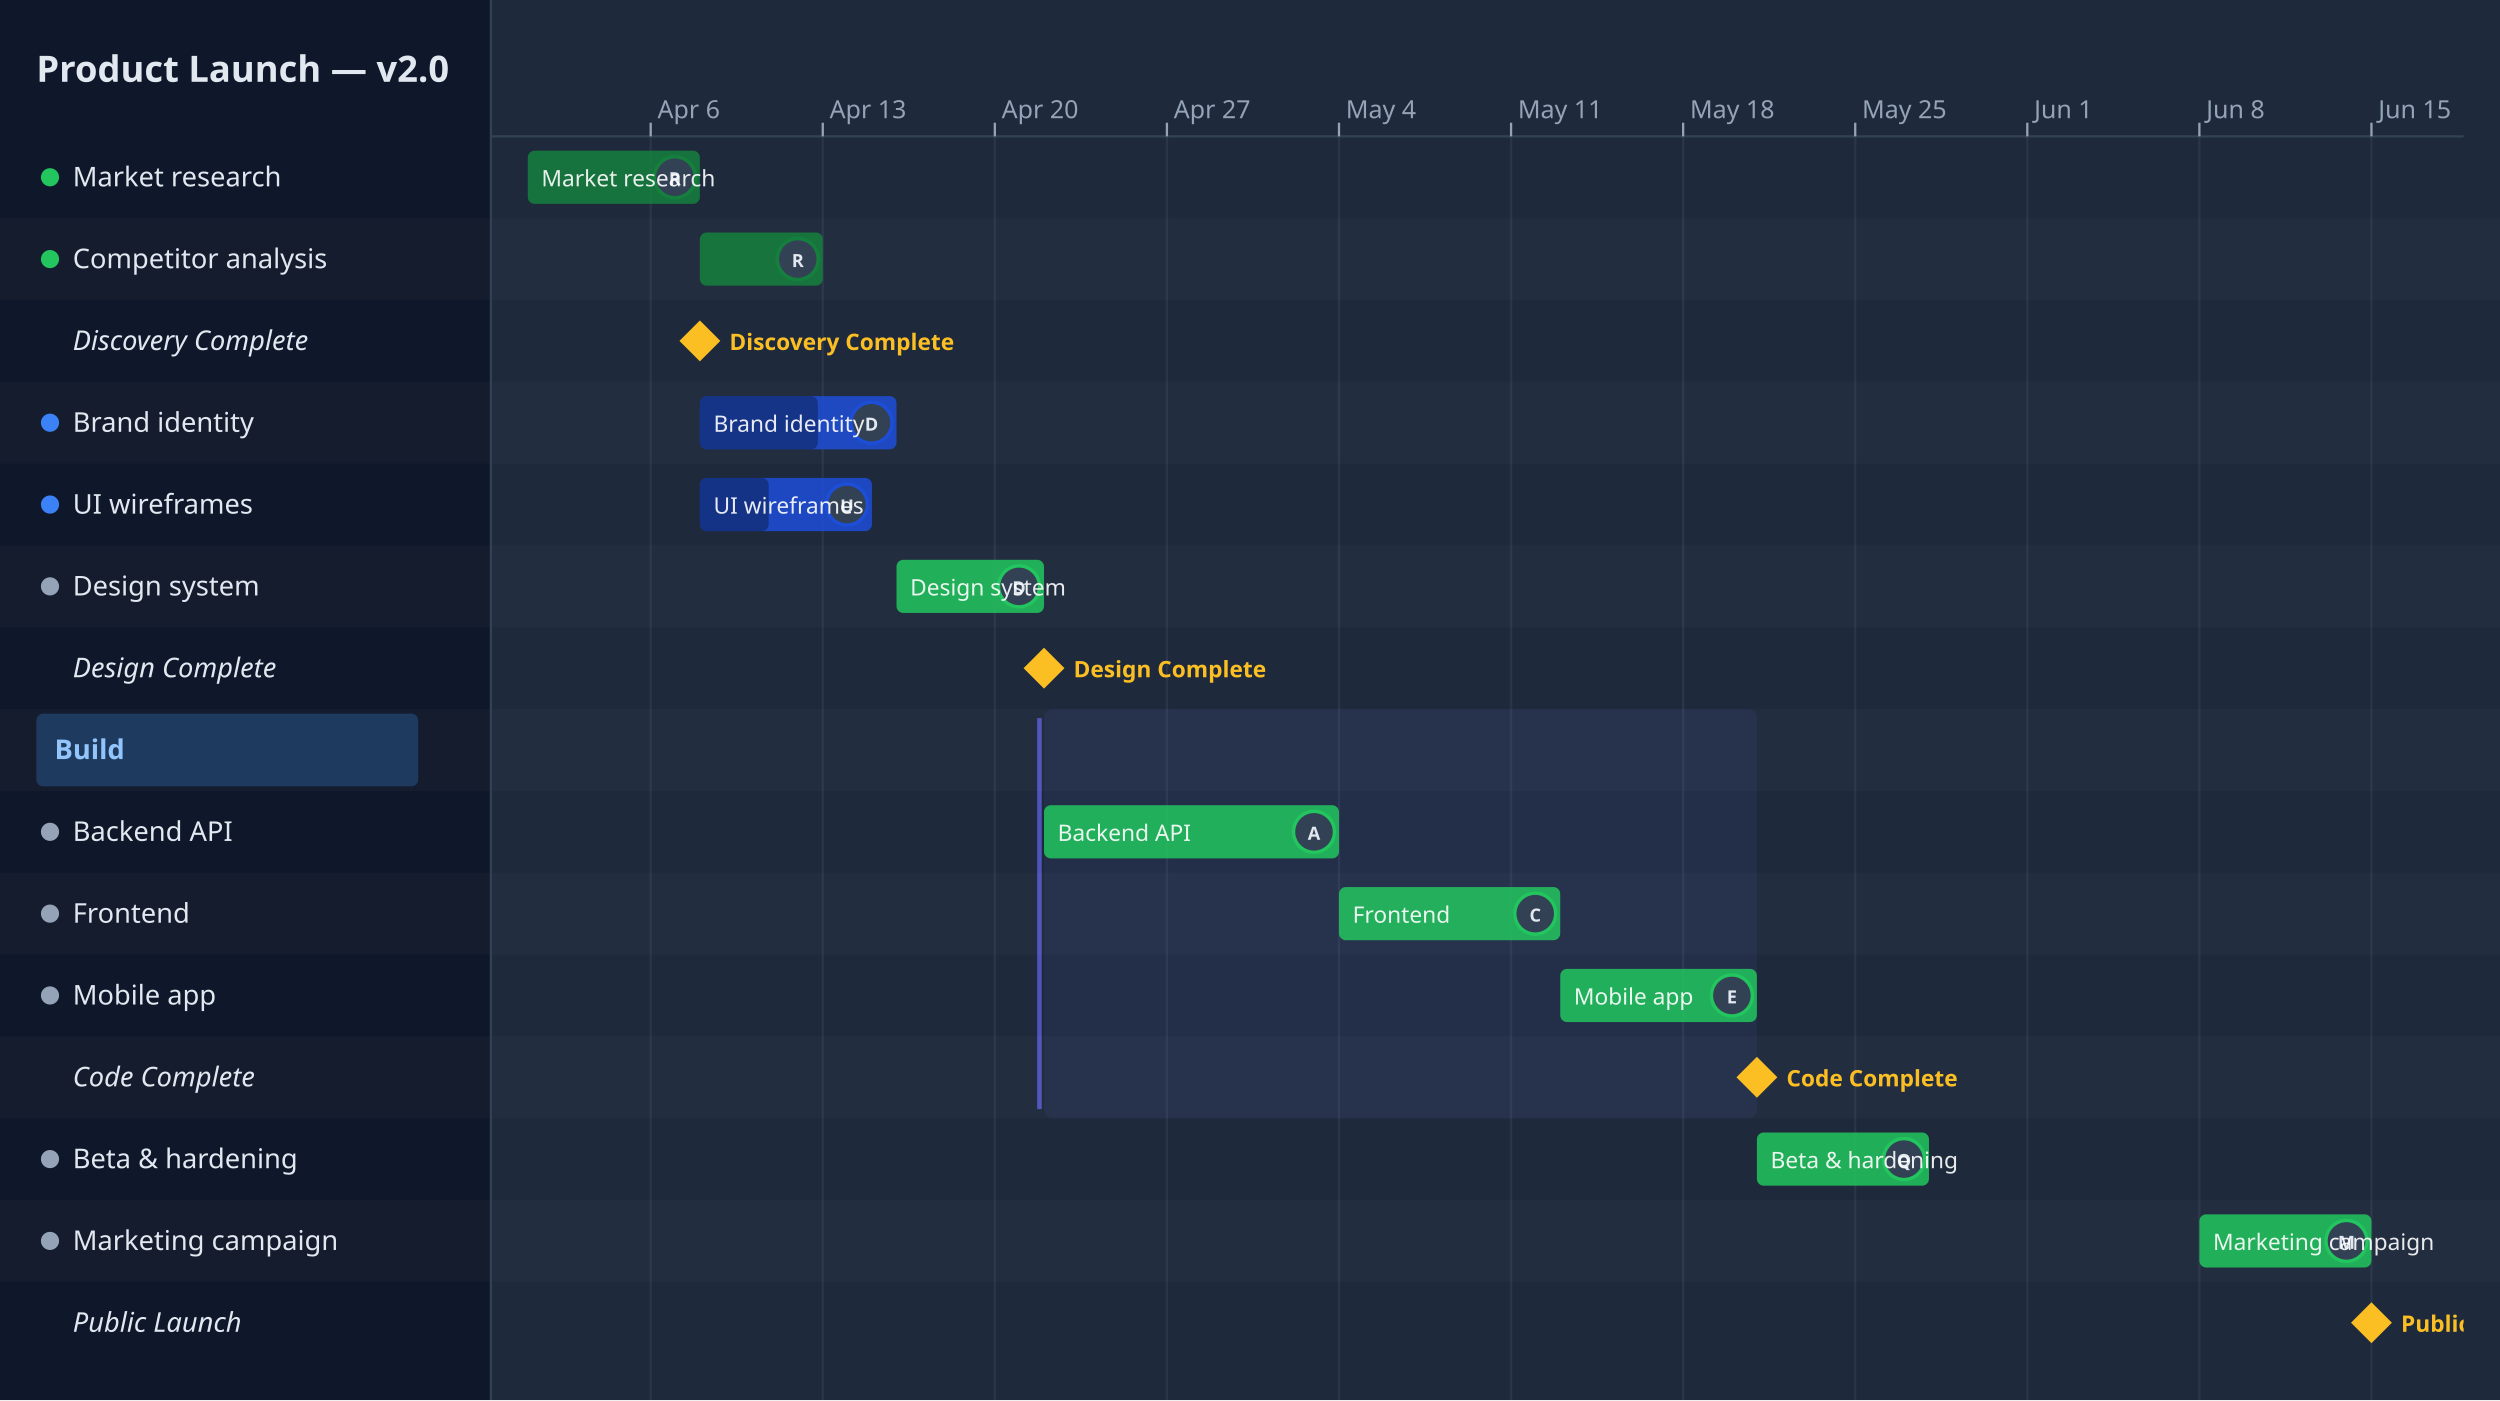
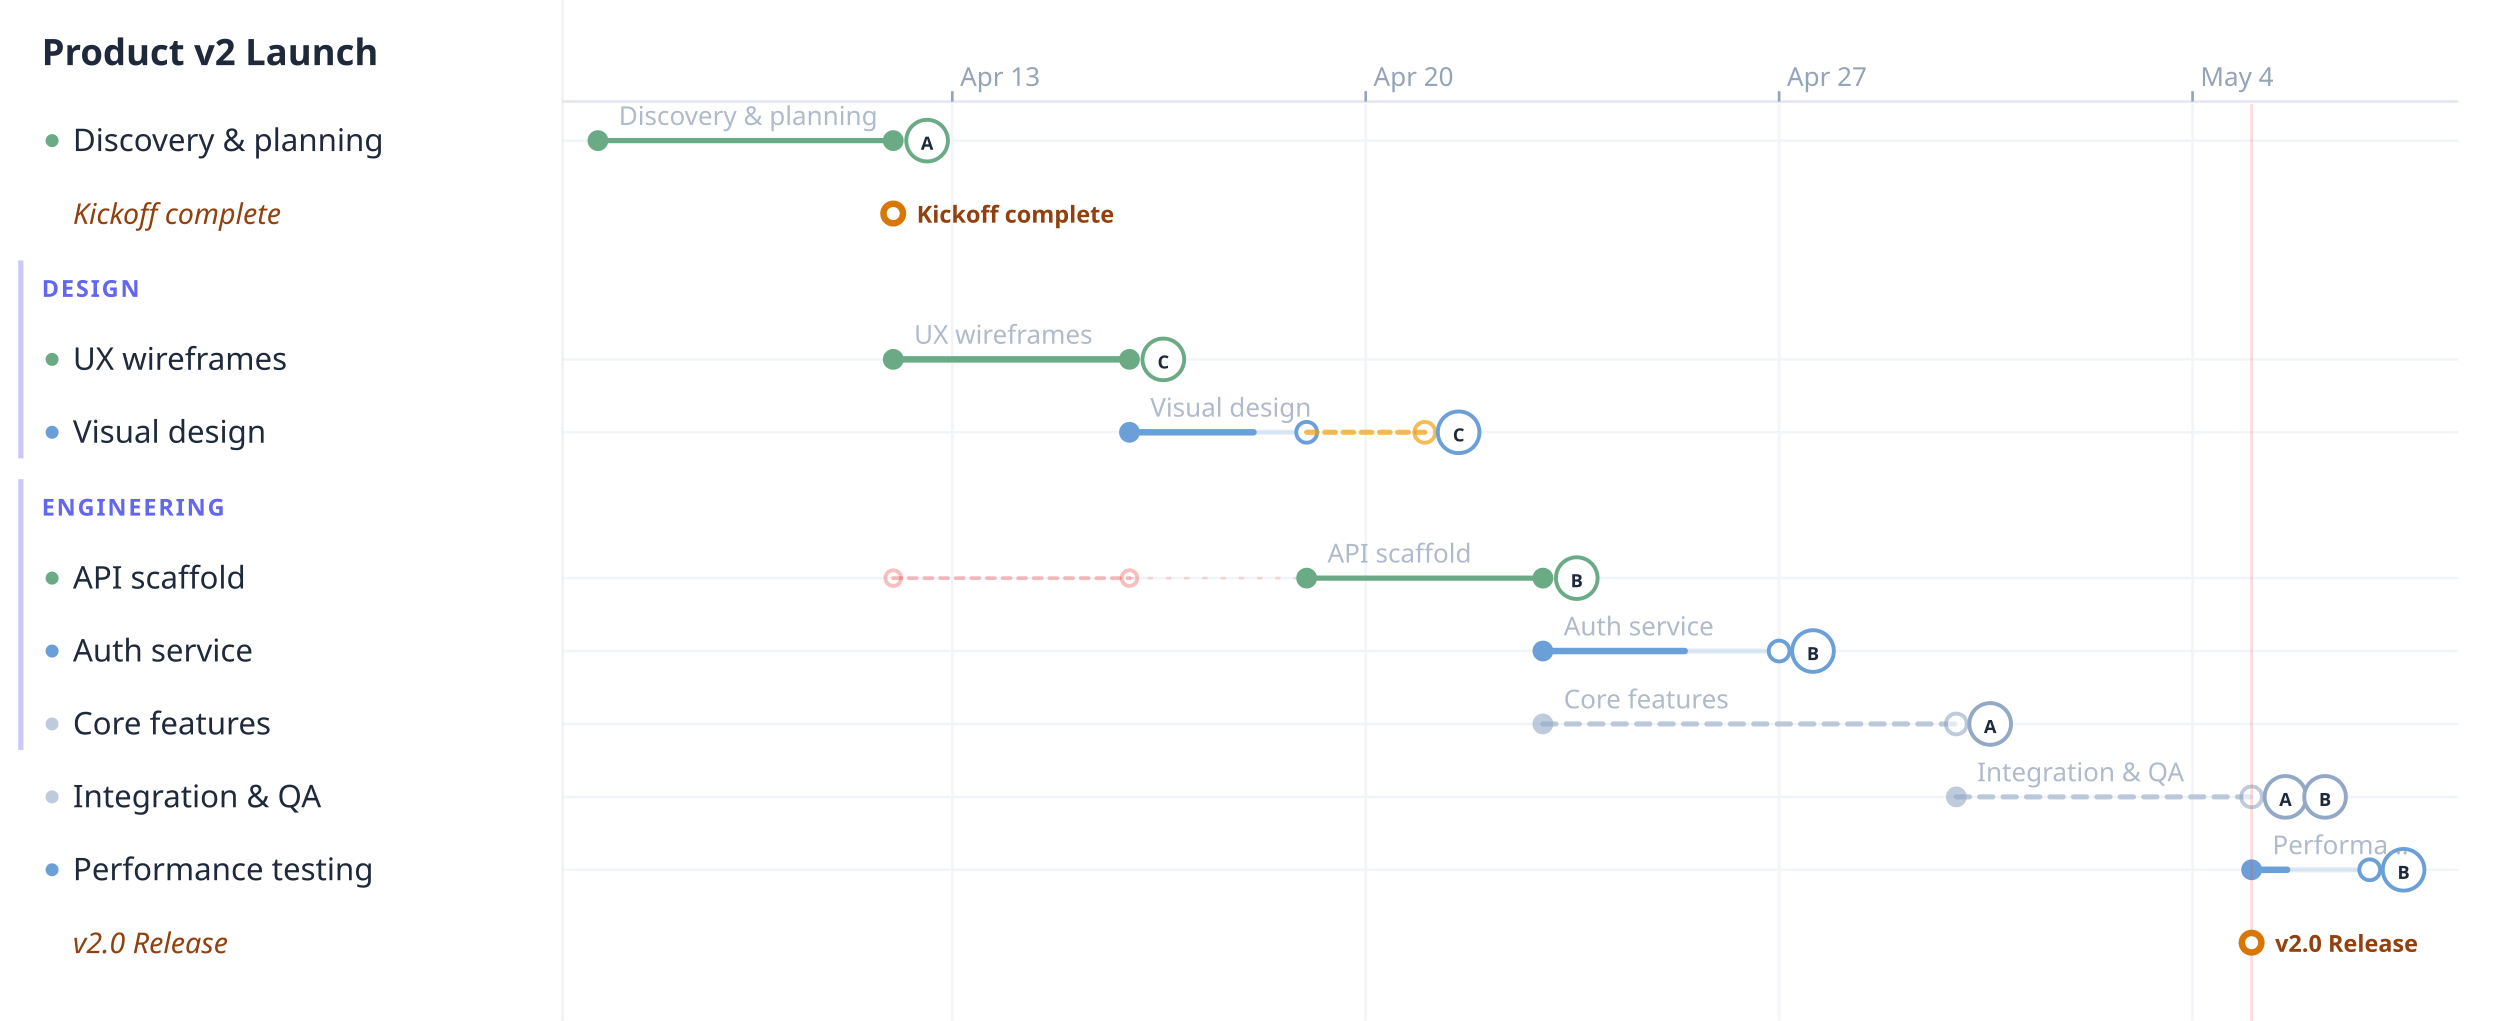
- <svg xmlns="http://www.w3.org/2000/svg" width="1100" height="616" viewBox="0 0 1100 616" font-family="ui-sans-serif, system-ui, sans-serif">
+ <svg xmlns="http://www.w3.org/2000/svg" width="960" height="392" viewBox="0 0 960 392" font-family="ui-sans-serif, system-ui, sans-serif">
  <defs>
-     <pattern id="blocked-stripe" patternUnits="userSpaceOnUse" width="8" height="8" patternTransform="rotate(45)">
-       <rect width="4" height="8" fill="#dc2626" opacity="0.5" />
-     </pattern>
    <clipPath id="chart-clip">
-       <rect x="216" y="0" width="868" height="616" />
+       <rect x="216" y="0" width="728" height="392" />
    </clipPath>
  </defs>
-   <rect x="0" y="0" width="1100" height="616" fill="#1e293b" />
-   <rect x="0" y="0" width="216" height="616" fill="#0f172a" />
-   <text x="16" y="36" fill="#e2e8f0" font-size="16" font-weight="600" font-family="ui-sans-serif, system-ui, sans-serif">Product Launch — v2.0</text>
-   <line x1="216" y1="60" x2="1084" y2="60" stroke="#334155" stroke-width="1" />
-   <line x1="286.305" y1="60" x2="286.305" y2="616" stroke="#334155" stroke-width="1" opacity="0.5" />
-   <line x1="286.305" y1="54" x2="286.305" y2="60" stroke="#94a3b8" stroke-width="1" />
-   <text x="289.305" y="52" fill="#94a3b8" font-size="11" font-family="ui-sans-serif, system-ui, sans-serif">Apr 6</text>
-   <line x1="362.019" y1="60" x2="362.019" y2="616" stroke="#334155" stroke-width="1" opacity="0.5" />
-   <line x1="362.019" y1="54" x2="362.019" y2="60" stroke="#94a3b8" stroke-width="1" />
-   <text x="365.019" y="52" fill="#94a3b8" font-size="11" font-family="ui-sans-serif, system-ui, sans-serif">Apr 13</text>
-   <line x1="437.732" y1="60" x2="437.732" y2="616" stroke="#334155" stroke-width="1" opacity="0.5" />
-   <line x1="437.732" y1="54" x2="437.732" y2="60" stroke="#94a3b8" stroke-width="1" />
-   <text x="440.732" y="52" fill="#94a3b8" font-size="11" font-family="ui-sans-serif, system-ui, sans-serif">Apr 20</text>
-   <line x1="513.445" y1="60" x2="513.445" y2="616" stroke="#334155" stroke-width="1" opacity="0.5" />
-   <line x1="513.445" y1="54" x2="513.445" y2="60" stroke="#94a3b8" stroke-width="1" />
-   <text x="516.445" y="52" fill="#94a3b8" font-size="11" font-family="ui-sans-serif, system-ui, sans-serif">Apr 27</text>
-   <line x1="589.159" y1="60" x2="589.159" y2="616" stroke="#334155" stroke-width="1" opacity="0.5" />
-   <line x1="589.159" y1="54" x2="589.159" y2="60" stroke="#94a3b8" stroke-width="1" />
-   <text x="592.159" y="52" fill="#94a3b8" font-size="11" font-family="ui-sans-serif, system-ui, sans-serif">May 4</text>
-   <line x1="664.872" y1="60" x2="664.872" y2="616" stroke="#334155" stroke-width="1" opacity="0.5" />
-   <line x1="664.872" y1="54" x2="664.872" y2="60" stroke="#94a3b8" stroke-width="1" />
-   <text x="667.872" y="52" fill="#94a3b8" font-size="11" font-family="ui-sans-serif, system-ui, sans-serif">May 11</text>
-   <line x1="740.586" y1="60" x2="740.586" y2="616" stroke="#334155" stroke-width="1" opacity="0.5" />
-   <line x1="740.586" y1="54" x2="740.586" y2="60" stroke="#94a3b8" stroke-width="1" />
-   <text x="743.586" y="52" fill="#94a3b8" font-size="11" font-family="ui-sans-serif, system-ui, sans-serif">May 18</text>
-   <line x1="816.299" y1="60" x2="816.299" y2="616" stroke="#334155" stroke-width="1" opacity="0.5" />
-   <line x1="816.299" y1="54" x2="816.299" y2="60" stroke="#94a3b8" stroke-width="1" />
-   <text x="819.299" y="52" fill="#94a3b8" font-size="11" font-family="ui-sans-serif, system-ui, sans-serif">May 25</text>
-   <line x1="892.012" y1="60" x2="892.012" y2="616" stroke="#334155" stroke-width="1" opacity="0.5" />
-   <line x1="892.012" y1="54" x2="892.012" y2="60" stroke="#94a3b8" stroke-width="1" />
-   <text x="895.012" y="52" fill="#94a3b8" font-size="11" font-family="ui-sans-serif, system-ui, sans-serif">Jun 1</text>
-   <line x1="967.726" y1="60" x2="967.726" y2="616" stroke="#334155" stroke-width="1" opacity="0.5" />
-   <line x1="967.726" y1="54" x2="967.726" y2="60" stroke="#94a3b8" stroke-width="1" />
-   <text x="970.726" y="52" fill="#94a3b8" font-size="11" font-family="ui-sans-serif, system-ui, sans-serif">Jun 8</text>
-   <line x1="1043.439" y1="60" x2="1043.439" y2="616" stroke="#334155" stroke-width="1" opacity="0.5" />
-   <line x1="1043.439" y1="54" x2="1043.439" y2="60" stroke="#94a3b8" stroke-width="1" />
-   <text x="1046.439" y="52" fill="#94a3b8" font-size="11" font-family="ui-sans-serif, system-ui, sans-serif">Jun 15</text>
-   <rect x="459.364" y="312" width="313.67" height="180" fill="rgba(99,102,241,0.08)" rx="4" clip-path="url(#chart-clip)" />
-   <line x1="457.364" y1="316" x2="457.364" y2="488" stroke="#6366f1" stroke-width="2" opacity="0.7" />
-   <circle cx="22" cy="78" r="4" fill="#22c55e" />
-   <text x="32" y="82" fill="#e2e8f0" font-size="12" font-family="ui-sans-serif, system-ui, sans-serif">Market research</text>
-   <rect x="232.224" y="66.3" width="75.713" height="23.4" fill="#15803d" rx="3" opacity="0.85" clip-path="url(#chart-clip)" />
-   <circle cx="296.938" cy="78" r="9" fill="#334155" stroke="#15803d" stroke-width="1.5" clip-path="url(#chart-clip)" />
-   <text x="296.938" y="81.5" fill="#e2e8f0" font-size="8" font-weight="600" text-anchor="middle" font-family="ui-sans-serif, system-ui, sans-serif" clip-path="url(#chart-clip)">R</text>
-   <text x="238.224" y="82" fill="#fff" font-size="10" font-family="ui-sans-serif, system-ui, sans-serif" opacity="0.9" clip-path="url(#chart-clip)">Market research</text>
-   <rect x="0" y="96" width="1100" height="36" fill="rgba(255,255,255,0.02)" />
-   <circle cx="22" cy="114" r="4" fill="#22c55e" />
-   <text x="32" y="118" fill="#e2e8f0" font-size="12" font-family="ui-sans-serif, system-ui, sans-serif">Competitor analysis</text>
-   <rect x="307.938" y="102.3" width="54.081" height="23.4" fill="#15803d" rx="3" opacity="0.85" clip-path="url(#chart-clip)" />
-   <circle cx="351.019" cy="114" r="9" fill="#334155" stroke="#15803d" stroke-width="1.5" clip-path="url(#chart-clip)" />
-   <text x="351.019" y="117.5" fill="#e2e8f0" font-size="8" font-weight="600" text-anchor="middle" font-family="ui-sans-serif, system-ui, sans-serif" clip-path="url(#chart-clip)">R</text>
-   <text x="32" y="154" fill="#e2e8f0" font-size="12" font-style="italic" font-family="ui-sans-serif, system-ui, sans-serif">Discovery Complete</text>
-   <polygon points="307.938,141 316.938,150 307.938,159 298.938,150" fill="#fbbf24" />
-   <text x="320.938" y="154" fill="#fbbf24" font-size="10" font-weight="600" font-family="ui-sans-serif, system-ui, sans-serif" clip-path="url(#chart-clip)">Discovery Complete</text>
-   <rect x="0" y="168" width="1100" height="36" fill="rgba(255,255,255,0.02)" />
-   <circle cx="22" cy="186" r="4" fill="#3b82f6" />
-   <text x="32" y="190" fill="#e2e8f0" font-size="12" font-family="ui-sans-serif, system-ui, sans-serif">Brand identity</text>
-   <rect x="307.938" y="174.3" width="86.53" height="23.4" fill="#1d4ed8" rx="3" opacity="0.85" clip-path="url(#chart-clip)" />
-   <rect x="307.938" y="174.3" width="51.918" height="23.4" fill="rgba(0,0,0,0.3)" rx="3" clip-path="url(#chart-clip)" />
-   <circle cx="383.467" cy="186" r="9" fill="#334155" stroke="#1d4ed8" stroke-width="1.5" clip-path="url(#chart-clip)" />
-   <text x="383.467" y="189.5" fill="#e2e8f0" font-size="8" font-weight="600" text-anchor="middle" font-family="ui-sans-serif, system-ui, sans-serif" clip-path="url(#chart-clip)">D</text>
-   <text x="313.938" y="190" fill="#fff" font-size="10" font-family="ui-sans-serif, system-ui, sans-serif" opacity="0.9" clip-path="url(#chart-clip)">Brand identity</text>
-   <circle cx="22" cy="222" r="4" fill="#3b82f6" />
-   <text x="32" y="226" fill="#e2e8f0" font-size="12" font-family="ui-sans-serif, system-ui, sans-serif">UI wireframes</text>
-   <rect x="307.938" y="210.3" width="75.713" height="23.4" fill="#1d4ed8" rx="3" opacity="0.85" clip-path="url(#chart-clip)" />
-   <rect x="307.938" y="210.3" width="30.285" height="23.4" fill="rgba(0,0,0,0.3)" rx="3" clip-path="url(#chart-clip)" />
-   <circle cx="372.651" cy="222" r="9" fill="#334155" stroke="#1d4ed8" stroke-width="1.5" clip-path="url(#chart-clip)" />
-   <text x="372.651" y="225.5" fill="#e2e8f0" font-size="8" font-weight="600" text-anchor="middle" font-family="ui-sans-serif, system-ui, sans-serif" clip-path="url(#chart-clip)">U</text>
-   <text x="313.938" y="226" fill="#fff" font-size="10" font-family="ui-sans-serif, system-ui, sans-serif" opacity="0.9" clip-path="url(#chart-clip)">UI wireframes</text>
-   <rect x="0" y="240" width="1100" height="36" fill="rgba(255,255,255,0.02)" />
-   <circle cx="22" cy="258" r="4" fill="#94a3b8" />
-   <text x="32" y="262" fill="#e2e8f0" font-size="12" font-family="ui-sans-serif, system-ui, sans-serif">Design system</text>
-   <rect x="394.467" y="246.3" width="64.897" height="23.4" fill="#22c55e" rx="3" opacity="0.85" clip-path="url(#chart-clip)" />
-   <circle cx="448.364" cy="258" r="9" fill="#334155" stroke="#22c55e" stroke-width="1.5" clip-path="url(#chart-clip)" />
-   <text x="448.364" y="261.5" fill="#e2e8f0" font-size="8" font-weight="600" text-anchor="middle" font-family="ui-sans-serif, system-ui, sans-serif" clip-path="url(#chart-clip)">D</text>
-   <text x="400.467" y="262" fill="#fff" font-size="10" font-family="ui-sans-serif, system-ui, sans-serif" opacity="0.9" clip-path="url(#chart-clip)">Design system</text>
-   <text x="32" y="298" fill="#e2e8f0" font-size="12" font-style="italic" font-family="ui-sans-serif, system-ui, sans-serif">Design Complete</text>
-   <polygon points="459.364,285 468.364,294 459.364,303 450.364,294" fill="#fbbf24" />
-   <text x="472.364" y="298" fill="#fbbf24" font-size="10" font-weight="600" font-family="ui-sans-serif, system-ui, sans-serif" clip-path="url(#chart-clip)">Design Complete</text>
-   <rect x="0" y="312" width="1100" height="36" fill="rgba(255,255,255,0.02)" />
-   <rect x="16" y="314" width="168" height="32" fill="#1e3a5f" rx="3" />
-   <text x="24" y="334" fill="#93c5fd" font-size="12" font-weight="600" font-family="ui-sans-serif, system-ui, sans-serif">Build</text>
-   <circle cx="22" cy="366" r="4" fill="#94a3b8" />
-   <text x="32" y="370" fill="#e2e8f0" font-size="12" font-family="ui-sans-serif, system-ui, sans-serif">Backend API</text>
-   <rect x="459.364" y="354.3" width="129.794" height="23.4" fill="#22c55e" rx="3" opacity="0.85" clip-path="url(#chart-clip)" />
-   <circle cx="578.159" cy="366" r="9" fill="#334155" stroke="#22c55e" stroke-width="1.5" clip-path="url(#chart-clip)" />
-   <text x="578.159" y="369.5" fill="#e2e8f0" font-size="8" font-weight="600" text-anchor="middle" font-family="ui-sans-serif, system-ui, sans-serif" clip-path="url(#chart-clip)">A</text>
-   <text x="465.364" y="370" fill="#fff" font-size="10" font-family="ui-sans-serif, system-ui, sans-serif" opacity="0.9" clip-path="url(#chart-clip)">Backend API</text>
-   <rect x="0" y="384" width="1100" height="36" fill="rgba(255,255,255,0.02)" />
-   <circle cx="22" cy="402" r="4" fill="#94a3b8" />
-   <text x="32" y="406" fill="#e2e8f0" font-size="12" font-family="ui-sans-serif, system-ui, sans-serif">Frontend</text>
-   <rect x="589.159" y="390.3" width="97.346" height="23.4" fill="#22c55e" rx="3" opacity="0.85" clip-path="url(#chart-clip)" />
-   <circle cx="675.505" cy="402" r="9" fill="#334155" stroke="#22c55e" stroke-width="1.5" clip-path="url(#chart-clip)" />
-   <text x="675.505" y="405.5" fill="#e2e8f0" font-size="8" font-weight="600" text-anchor="middle" font-family="ui-sans-serif, system-ui, sans-serif" clip-path="url(#chart-clip)">C</text>
-   <text x="595.159" y="406" fill="#fff" font-size="10" font-family="ui-sans-serif, system-ui, sans-serif" opacity="0.9" clip-path="url(#chart-clip)">Frontend</text>
-   <circle cx="22" cy="438" r="4" fill="#94a3b8" />
-   <text x="32" y="442" fill="#e2e8f0" font-size="12" font-family="ui-sans-serif, system-ui, sans-serif">Mobile app</text>
-   <rect x="686.505" y="426.3" width="86.53" height="23.4" fill="#22c55e" rx="3" opacity="0.85" clip-path="url(#chart-clip)" />
-   <circle cx="762.034" cy="438" r="9" fill="#334155" stroke="#22c55e" stroke-width="1.5" clip-path="url(#chart-clip)" />
-   <text x="762.034" y="441.5" fill="#e2e8f0" font-size="8" font-weight="600" text-anchor="middle" font-family="ui-sans-serif, system-ui, sans-serif" clip-path="url(#chart-clip)">E</text>
-   <text x="692.505" y="442" fill="#fff" font-size="10" font-family="ui-sans-serif, system-ui, sans-serif" opacity="0.9" clip-path="url(#chart-clip)">Mobile app</text>
-   <rect x="0" y="456" width="1100" height="36" fill="rgba(255,255,255,0.02)" />
-   <text x="32" y="478" fill="#e2e8f0" font-size="12" font-style="italic" font-family="ui-sans-serif, system-ui, sans-serif">Code Complete</text>
-   <polygon points="773.034,465 782.034,474 773.034,483 764.034,474" fill="#fbbf24" />
-   <text x="786.034" y="478" fill="#fbbf24" font-size="10" font-weight="600" font-family="ui-sans-serif, system-ui, sans-serif" clip-path="url(#chart-clip)">Code Complete</text>
-   <circle cx="22" cy="510" r="4" fill="#94a3b8" />
-   <text x="32" y="514" fill="#e2e8f0" font-size="12" font-family="ui-sans-serif, system-ui, sans-serif">Beta &amp; hardening</text>
-   <rect x="773.034" y="498.3" width="75.713" height="23.4" fill="#22c55e" rx="3" opacity="0.85" clip-path="url(#chart-clip)" />
-   <circle cx="837.748" cy="510" r="9" fill="#334155" stroke="#22c55e" stroke-width="1.5" clip-path="url(#chart-clip)" />
-   <text x="837.748" y="513.5" fill="#e2e8f0" font-size="8" font-weight="600" text-anchor="middle" font-family="ui-sans-serif, system-ui, sans-serif" clip-path="url(#chart-clip)">Q</text>
-   <text x="779.034" y="514" fill="#fff" font-size="10" font-family="ui-sans-serif, system-ui, sans-serif" opacity="0.9" clip-path="url(#chart-clip)">Beta &amp; hardening</text>
-   <rect x="0" y="528" width="1100" height="36" fill="rgba(255,255,255,0.02)" />
-   <circle cx="22" cy="546" r="4" fill="#94a3b8" />
-   <text x="32" y="550" fill="#e2e8f0" font-size="12" font-family="ui-sans-serif, system-ui, sans-serif">Marketing campaign</text>
-   <rect x="967.726" y="534.3" width="75.713" height="23.4" fill="#22c55e" rx="3" opacity="0.85" clip-path="url(#chart-clip)" />
-   <circle cx="1032.439" cy="546" r="9" fill="#334155" stroke="#22c55e" stroke-width="1.5" clip-path="url(#chart-clip)" />
-   <text x="1032.439" y="549.5" fill="#e2e8f0" font-size="8" font-weight="600" text-anchor="middle" font-family="ui-sans-serif, system-ui, sans-serif" clip-path="url(#chart-clip)">M</text>
-   <text x="973.726" y="550" fill="#fff" font-size="10" font-family="ui-sans-serif, system-ui, sans-serif" opacity="0.9" clip-path="url(#chart-clip)">Marketing campaign</text>
-   <text x="32" y="586" fill="#e2e8f0" font-size="12" font-style="italic" font-family="ui-sans-serif, system-ui, sans-serif">Public Launch</text>
-   <polygon points="1043.439,573 1052.439,582 1043.439,591 1034.439,582" fill="#fbbf24" />
-   <text x="1056.439" y="586" fill="#fbbf24" font-size="10" font-weight="600" font-family="ui-sans-serif, system-ui, sans-serif" clip-path="url(#chart-clip)">Public Launch</text>
-   <line x1="216" y1="0" x2="216" y2="616" stroke="#334155" stroke-width="1" />
+   <rect x="0" y="0" width="960" height="392" fill="#ffffff" />
+   <text x="16" y="25" fill="#1e293b" font-size="14" font-weight="600" font-family="ui-sans-serif, system-ui, sans-serif">Product v2 Launch</text>
+   <line x1="216" y1="39" x2="944" y2="39" stroke="#e2e8f0" stroke-width="1" />
+   <line x1="365.682" y1="40" x2="365.682" y2="392" stroke="#f1f5f9" stroke-width="1" clip-path="url(#chart-clip)" />
+   <line x1="365.682" y1="35" x2="365.682" y2="39" stroke="#94a3b8" stroke-width="1" />
+   <text x="368.682" y="33" fill="#94a3b8" font-size="10" font-family="ui-sans-serif, system-ui, sans-serif">Apr 13</text>
+   <line x1="524.436" y1="40" x2="524.436" y2="392" stroke="#f1f5f9" stroke-width="1" clip-path="url(#chart-clip)" />
+   <line x1="524.436" y1="35" x2="524.436" y2="39" stroke="#94a3b8" stroke-width="1" />
+   <text x="527.436" y="33" fill="#94a3b8" font-size="10" font-family="ui-sans-serif, system-ui, sans-serif">Apr 20</text>
+   <line x1="683.19" y1="40" x2="683.19" y2="392" stroke="#f1f5f9" stroke-width="1" clip-path="url(#chart-clip)" />
+   <line x1="683.19" y1="35" x2="683.19" y2="39" stroke="#94a3b8" stroke-width="1" />
+   <text x="686.19" y="33" fill="#94a3b8" font-size="10" font-family="ui-sans-serif, system-ui, sans-serif">Apr 27</text>
+   <line x1="841.944" y1="40" x2="841.944" y2="392" stroke="#f1f5f9" stroke-width="1" clip-path="url(#chart-clip)" />
+   <line x1="841.944" y1="35" x2="841.944" y2="39" stroke="#94a3b8" stroke-width="1" />
+   <text x="844.944" y="33" fill="#94a3b8" font-size="10" font-family="ui-sans-serif, system-ui, sans-serif">May 4</text>
+   <line x1="8" y1="100" x2="8" y2="176" stroke="#6366f1" stroke-width="2" opacity="0.35" />
+   <line x1="8" y1="184" x2="8" y2="288" stroke="#6366f1" stroke-width="2" opacity="0.35" />
+   <circle cx="20" cy="54" r="2.5" fill="#6aab85" opacity="1" />
+   <text x="28" y="58" fill="#1e293b" font-size="12" font-family="ui-sans-serif, system-ui, sans-serif" opacity="1">Discovery &amp; planning</text>
+   <line x1="216" y1="54" x2="944" y2="54" stroke="#f1f5f9" stroke-width="1" clip-path="url(#chart-clip)" />
+   <line x1="229.607" y1="54" x2="343.003" y2="54" stroke="#6aab85" stroke-width="2" opacity="1" stroke-linecap="round" clip-path="url(#chart-clip)" />
+   <circle cx="229.607" cy="54" r="4" fill="#6aab85" opacity="1" clip-path="url(#chart-clip)" />
+   <circle cx="343.003" cy="54" r="4" fill="#6aab85" clip-path="url(#chart-clip)" />
+   <circle cx="356.003" cy="54" r="8" fill="#ffffff" stroke="#6aab85" stroke-width="1.5" clip-path="url(#chart-clip)" />
+   <text x="356.003" y="57.5" fill="#1e293b" font-size="7" font-weight="600" text-anchor="middle" font-family="ui-sans-serif, system-ui, sans-serif" clip-path="url(#chart-clip)">A</text>
+   <text x="237.607" y="48" fill="#94a3b8" font-size="10" font-family="ui-sans-serif, system-ui, sans-serif" opacity="0.75" clip-path="url(#chart-clip)">Discovery &amp; planning</text>
+   <rect x="0" y="40" width="960" height="28" fill="transparent" data-line="4" style="cursor:pointer" />
+   <text x="28" y="86" fill="#92400e" font-size="11" font-style="italic" font-family="ui-sans-serif, system-ui, sans-serif">Kickoff complete</text>
+   <circle cx="343.003" cy="82" r="5" fill="#d97706" clip-path="url(#chart-clip)" />
+   <circle cx="343.003" cy="82" r="2.5" fill="#ffffff" clip-path="url(#chart-clip)" />
+   <text x="352.003" y="85.5" fill="#92400e" font-size="9" font-weight="600" font-family="ui-sans-serif, system-ui, sans-serif" clip-path="url(#chart-clip)">Kickoff complete</text>
+   <text x="16" y="114" fill="#6366f1" font-size="9" font-weight="700" letter-spacing="0.08em" font-family="ui-sans-serif, system-ui, sans-serif">DESIGN</text>
+   <circle cx="20" cy="138" r="2.5" fill="#6aab85" opacity="1" />
+   <text x="28" y="142" fill="#1e293b" font-size="12" font-family="ui-sans-serif, system-ui, sans-serif" opacity="1">UX wireframes</text>
+   <line x1="216" y1="138" x2="944" y2="138" stroke="#f1f5f9" stroke-width="1" clip-path="url(#chart-clip)" />
+   <line x1="343.003" y1="138" x2="433.72" y2="138" stroke="#6aab85" stroke-width="2" opacity="0.2" stroke-linecap="round" clip-path="url(#chart-clip)" />
+   <line x1="343.003" y1="138" x2="433.72" y2="138" stroke="#6aab85" stroke-width="2.5" stroke-linecap="round" clip-path="url(#chart-clip)" />
+   <circle cx="343.003" cy="138" r="4" fill="#6aab85" opacity="1" clip-path="url(#chart-clip)" />
+   <circle cx="433.72" cy="138" r="4" fill="#6aab85" clip-path="url(#chart-clip)" />
+   <circle cx="446.72" cy="138" r="8" fill="#ffffff" stroke="#6aab85" stroke-width="1.5" clip-path="url(#chart-clip)" />
+   <text x="446.72" y="141.5" fill="#1e293b" font-size="7" font-weight="600" text-anchor="middle" font-family="ui-sans-serif, system-ui, sans-serif" clip-path="url(#chart-clip)">C</text>
+   <text x="351.003" y="132" fill="#94a3b8" font-size="10" font-family="ui-sans-serif, system-ui, sans-serif" opacity="0.75" clip-path="url(#chart-clip)">UX wireframes</text>
+   <rect x="0" y="124" width="960" height="28" fill="transparent" data-line="9" style="cursor:pointer" />
+   <circle cx="20" cy="166" r="2.5" fill="#6a9fd8" opacity="1" />
+   <text x="28" y="170" fill="#1e293b" font-size="12" font-family="ui-sans-serif, system-ui, sans-serif" opacity="1">Visual design</text>
+   <line x1="216" y1="166" x2="944" y2="166" stroke="#f1f5f9" stroke-width="1" clip-path="url(#chart-clip)" />
+   <line x1="433.72" y1="166" x2="501.757" y2="166" stroke="#6a9fd8" stroke-width="2" opacity="0.2" stroke-linecap="round" clip-path="url(#chart-clip)" />
+   <line x1="433.72" y1="166" x2="481.346" y2="166" stroke="#6a9fd8" stroke-width="2.5" stroke-linecap="round" clip-path="url(#chart-clip)" />
+   <circle cx="433.72" cy="166" r="4" fill="#6a9fd8" opacity="1" clip-path="url(#chart-clip)" />
+   <circle cx="501.757" cy="166" r="4" fill="#ffffff" stroke="#6a9fd8" stroke-width="1.5" opacity="1" clip-path="url(#chart-clip)" />
+   <line x1="501.757" y1="166" x2="547.115" y2="166" stroke="#f59e0b" stroke-width="2" stroke-dasharray="4,3" stroke-linecap="round" opacity="0.7" clip-path="url(#chart-clip)" />
+   <circle cx="547.115" cy="166" r="4" fill="none" stroke="#f59e0b" stroke-width="1.5" opacity="0.7" clip-path="url(#chart-clip)" />
+   <circle cx="560.115" cy="166" r="8" fill="#ffffff" stroke="#6a9fd8" stroke-width="1.5" clip-path="url(#chart-clip)" />
+   <text x="560.115" y="169.5" fill="#1e293b" font-size="7" font-weight="600" text-anchor="middle" font-family="ui-sans-serif, system-ui, sans-serif" clip-path="url(#chart-clip)">C</text>
+   <text x="441.72" y="160" fill="#94a3b8" font-size="10" font-family="ui-sans-serif, system-ui, sans-serif" opacity="0.75" clip-path="url(#chart-clip)">Visual design</text>
+   <rect x="0" y="152" width="960" height="28" fill="transparent" data-line="10" style="cursor:pointer" />
+   <text x="16" y="198" fill="#6366f1" font-size="9" font-weight="700" letter-spacing="0.08em" font-family="ui-sans-serif, system-ui, sans-serif">ENGINEERING</text>
+   <circle cx="20" cy="222" r="2.5" fill="#6aab85" opacity="1" />
+   <text x="28" y="226" fill="#1e293b" font-size="12" font-family="ui-sans-serif, system-ui, sans-serif" opacity="1">API scaffold</text>
+   <line x1="216" y1="222" x2="944" y2="222" stroke="#f1f5f9" stroke-width="1" clip-path="url(#chart-clip)" />
+   <line x1="343.003" y1="222" x2="433.72" y2="222" stroke="#ef4444" stroke-width="1.5" stroke-dasharray="3,3" stroke-linecap="round" opacity="0.35" clip-path="url(#chart-clip)" />
+   <circle cx="343.003" cy="222" r="3" fill="none" stroke="#ef4444" stroke-width="1.5" opacity="0.35" clip-path="url(#chart-clip)" />
+   <circle cx="433.72" cy="222" r="3" fill="none" stroke="#ef4444" stroke-width="1.5" opacity="0.35" clip-path="url(#chart-clip)" />
+   <line x1="433.72" y1="222" x2="501.757" y2="222" stroke="#ef4444" stroke-width="1" stroke-dasharray="2,5" opacity="0.2" clip-path="url(#chart-clip)" />
+   <line x1="501.757" y1="222" x2="592.474" y2="222" stroke="#6aab85" stroke-width="2" opacity="1" stroke-linecap="round" clip-path="url(#chart-clip)" />
+   <circle cx="501.757" cy="222" r="4" fill="#6aab85" opacity="1" clip-path="url(#chart-clip)" />
+   <circle cx="592.474" cy="222" r="4" fill="#6aab85" clip-path="url(#chart-clip)" />
+   <circle cx="605.474" cy="222" r="8" fill="#ffffff" stroke="#6aab85" stroke-width="1.5" clip-path="url(#chart-clip)" />
+   <text x="605.474" y="225.5" fill="#1e293b" font-size="7" font-weight="600" text-anchor="middle" font-family="ui-sans-serif, system-ui, sans-serif" clip-path="url(#chart-clip)">B</text>
+   <text x="509.757" y="216" fill="#94a3b8" font-size="10" font-family="ui-sans-serif, system-ui, sans-serif" opacity="0.75" clip-path="url(#chart-clip)">API scaffold</text>
+   <rect x="0" y="208" width="960" height="28" fill="transparent" data-line="15" style="cursor:pointer" />
+   <circle cx="20" cy="250" r="2.5" fill="#6a9fd8" opacity="1" />
+   <text x="28" y="254" fill="#1e293b" font-size="12" font-family="ui-sans-serif, system-ui, sans-serif" opacity="1">Auth service</text>
+   <line x1="216" y1="250" x2="944" y2="250" stroke="#f1f5f9" stroke-width="1" clip-path="url(#chart-clip)" />
+   <line x1="592.474" y1="250" x2="683.19" y2="250" stroke="#6a9fd8" stroke-width="2" opacity="0.2" stroke-linecap="round" clip-path="url(#chart-clip)" />
+   <line x1="592.474" y1="250" x2="646.903" y2="250" stroke="#6a9fd8" stroke-width="2.5" stroke-linecap="round" clip-path="url(#chart-clip)" />
+   <circle cx="592.474" cy="250" r="4" fill="#6a9fd8" opacity="1" clip-path="url(#chart-clip)" />
+   <circle cx="683.19" cy="250" r="4" fill="#ffffff" stroke="#6a9fd8" stroke-width="1.5" opacity="1" clip-path="url(#chart-clip)" />
+   <circle cx="696.19" cy="250" r="8" fill="#ffffff" stroke="#6a9fd8" stroke-width="1.5" clip-path="url(#chart-clip)" />
+   <text x="696.19" y="253.5" fill="#1e293b" font-size="7" font-weight="600" text-anchor="middle" font-family="ui-sans-serif, system-ui, sans-serif" clip-path="url(#chart-clip)">B</text>
+   <text x="600.474" y="244" fill="#94a3b8" font-size="10" font-family="ui-sans-serif, system-ui, sans-serif" opacity="0.75" clip-path="url(#chart-clip)">Auth service</text>
+   <rect x="0" y="236" width="960" height="28" fill="transparent" data-line="17" style="cursor:pointer" />
+   <circle cx="20" cy="278" r="2.5" fill="#93a8c4" opacity="0.6" />
+   <text x="28" y="282" fill="#1e293b" font-size="12" font-family="ui-sans-serif, system-ui, sans-serif" opacity="1">Core features</text>
+   <line x1="216" y1="278" x2="944" y2="278" stroke="#f1f5f9" stroke-width="1" clip-path="url(#chart-clip)" />
+   <line x1="592.474" y1="278" x2="751.227" y2="278" stroke="#93a8c4" stroke-width="2" opacity="0.6" stroke-linecap="round" clip-path="url(#chart-clip)" stroke-dasharray="5,4" />
+   <circle cx="592.474" cy="278" r="4" fill="#93a8c4" opacity="0.6" clip-path="url(#chart-clip)" />
+   <circle cx="751.227" cy="278" r="4" fill="#ffffff" stroke="#93a8c4" stroke-width="1.5" opacity="0.6" clip-path="url(#chart-clip)" />
+   <circle cx="764.227" cy="278" r="8" fill="#ffffff" stroke="#93a8c4" stroke-width="1.5" clip-path="url(#chart-clip)" />
+   <text x="764.227" y="281.5" fill="#1e293b" font-size="7" font-weight="600" text-anchor="middle" font-family="ui-sans-serif, system-ui, sans-serif" clip-path="url(#chart-clip)">A</text>
+   <text x="600.474" y="272" fill="#94a3b8" font-size="10" font-family="ui-sans-serif, system-ui, sans-serif" opacity="0.75" clip-path="url(#chart-clip)">Core features</text>
+   <rect x="0" y="264" width="960" height="28" fill="transparent" data-line="18" style="cursor:pointer" />
+   <circle cx="20" cy="306" r="2.5" fill="#93a8c4" opacity="0.6" />
+   <text x="28" y="310" fill="#1e293b" font-size="12" font-family="ui-sans-serif, system-ui, sans-serif" opacity="1">Integration &amp; QA</text>
+   <line x1="216" y1="306" x2="944" y2="306" stroke="#f1f5f9" stroke-width="1" clip-path="url(#chart-clip)" />
+   <line x1="751.227" y1="306" x2="864.623" y2="306" stroke="#93a8c4" stroke-width="2" opacity="0.6" stroke-linecap="round" clip-path="url(#chart-clip)" stroke-dasharray="5,4" />
+   <circle cx="751.227" cy="306" r="4" fill="#93a8c4" opacity="0.6" clip-path="url(#chart-clip)" />
+   <circle cx="864.623" cy="306" r="4" fill="#ffffff" stroke="#93a8c4" stroke-width="1.5" opacity="0.6" clip-path="url(#chart-clip)" />
+   <circle cx="877.623" cy="306" r="8" fill="#ffffff" stroke="#93a8c4" stroke-width="1.5" clip-path="url(#chart-clip)" />
+   <text x="877.623" y="309.5" fill="#1e293b" font-size="7" font-weight="600" text-anchor="middle" font-family="ui-sans-serif, system-ui, sans-serif" clip-path="url(#chart-clip)">A</text>
+   <circle cx="892.823" cy="306" r="8" fill="#ffffff" stroke="#93a8c4" stroke-width="1.5" clip-path="url(#chart-clip)" />
+   <text x="892.823" y="309.5" fill="#1e293b" font-size="7" font-weight="600" text-anchor="middle" font-family="ui-sans-serif, system-ui, sans-serif" clip-path="url(#chart-clip)">B</text>
+   <text x="759.227" y="300" fill="#94a3b8" font-size="10" font-family="ui-sans-serif, system-ui, sans-serif" opacity="0.75" clip-path="url(#chart-clip)">Integration &amp; QA</text>
+   <rect x="0" y="292" width="960" height="28" fill="transparent" data-line="21" style="cursor:pointer" />
+   <circle cx="20" cy="334" r="2.5" fill="#6a9fd8" opacity="1" />
+   <text x="28" y="338" fill="#1e293b" font-size="12" font-family="ui-sans-serif, system-ui, sans-serif" opacity="1">Performance testing</text>
+   <line x1="216" y1="334" x2="944" y2="334" stroke="#f1f5f9" stroke-width="1" clip-path="url(#chart-clip)" />
+   <line x1="864.623" y1="334" x2="909.981" y2="334" stroke="#6a9fd8" stroke-width="2" opacity="0.2" stroke-linecap="round" clip-path="url(#chart-clip)" />
+   <line x1="864.623" y1="334" x2="878.231" y2="334" stroke="#6a9fd8" stroke-width="2.5" stroke-linecap="round" clip-path="url(#chart-clip)" />
+   <circle cx="864.623" cy="334" r="4" fill="#6a9fd8" opacity="1" clip-path="url(#chart-clip)" />
+   <circle cx="909.981" cy="334" r="4" fill="#ffffff" stroke="#6a9fd8" stroke-width="1.5" opacity="1" clip-path="url(#chart-clip)" />
+   <circle cx="922.981" cy="334" r="8" fill="#ffffff" stroke="#6a9fd8" stroke-width="1.5" clip-path="url(#chart-clip)" />
+   <text x="922.981" y="337.5" fill="#1e293b" font-size="7" font-weight="600" text-anchor="middle" font-family="ui-sans-serif, system-ui, sans-serif" clip-path="url(#chart-clip)">B</text>
+   <text x="872.623" y="328" fill="#94a3b8" font-size="10" font-family="ui-sans-serif, system-ui, sans-serif" opacity="0.75" clip-path="url(#chart-clip)">Performa…</text>
+   <rect x="0" y="320" width="960" height="28" fill="transparent" data-line="22" style="cursor:pointer" />
+   <text x="28" y="366" fill="#92400e" font-size="11" font-style="italic" font-family="ui-sans-serif, system-ui, sans-serif">v2.0 Release</text>
+   <line x1="864.623" y1="40" x2="864.623" y2="392" stroke="#ef4444" stroke-width="1" opacity="0.2" clip-path="url(#chart-clip)" />
+   <circle cx="864.623" cy="362" r="5" fill="#d97706" clip-path="url(#chart-clip)" />
+   <circle cx="864.623" cy="362" r="2.5" fill="#ffffff" clip-path="url(#chart-clip)" />
+   <text x="873.623" y="365.5" fill="#92400e" font-size="9" font-weight="600" font-family="ui-sans-serif, system-ui, sans-serif" clip-path="url(#chart-clip)">v2.0 Release</text>
+   <line x1="216" y1="0" x2="216" y2="392" stroke="#e2e8f0" stroke-width="1" opacity="0.6" />
</svg>
